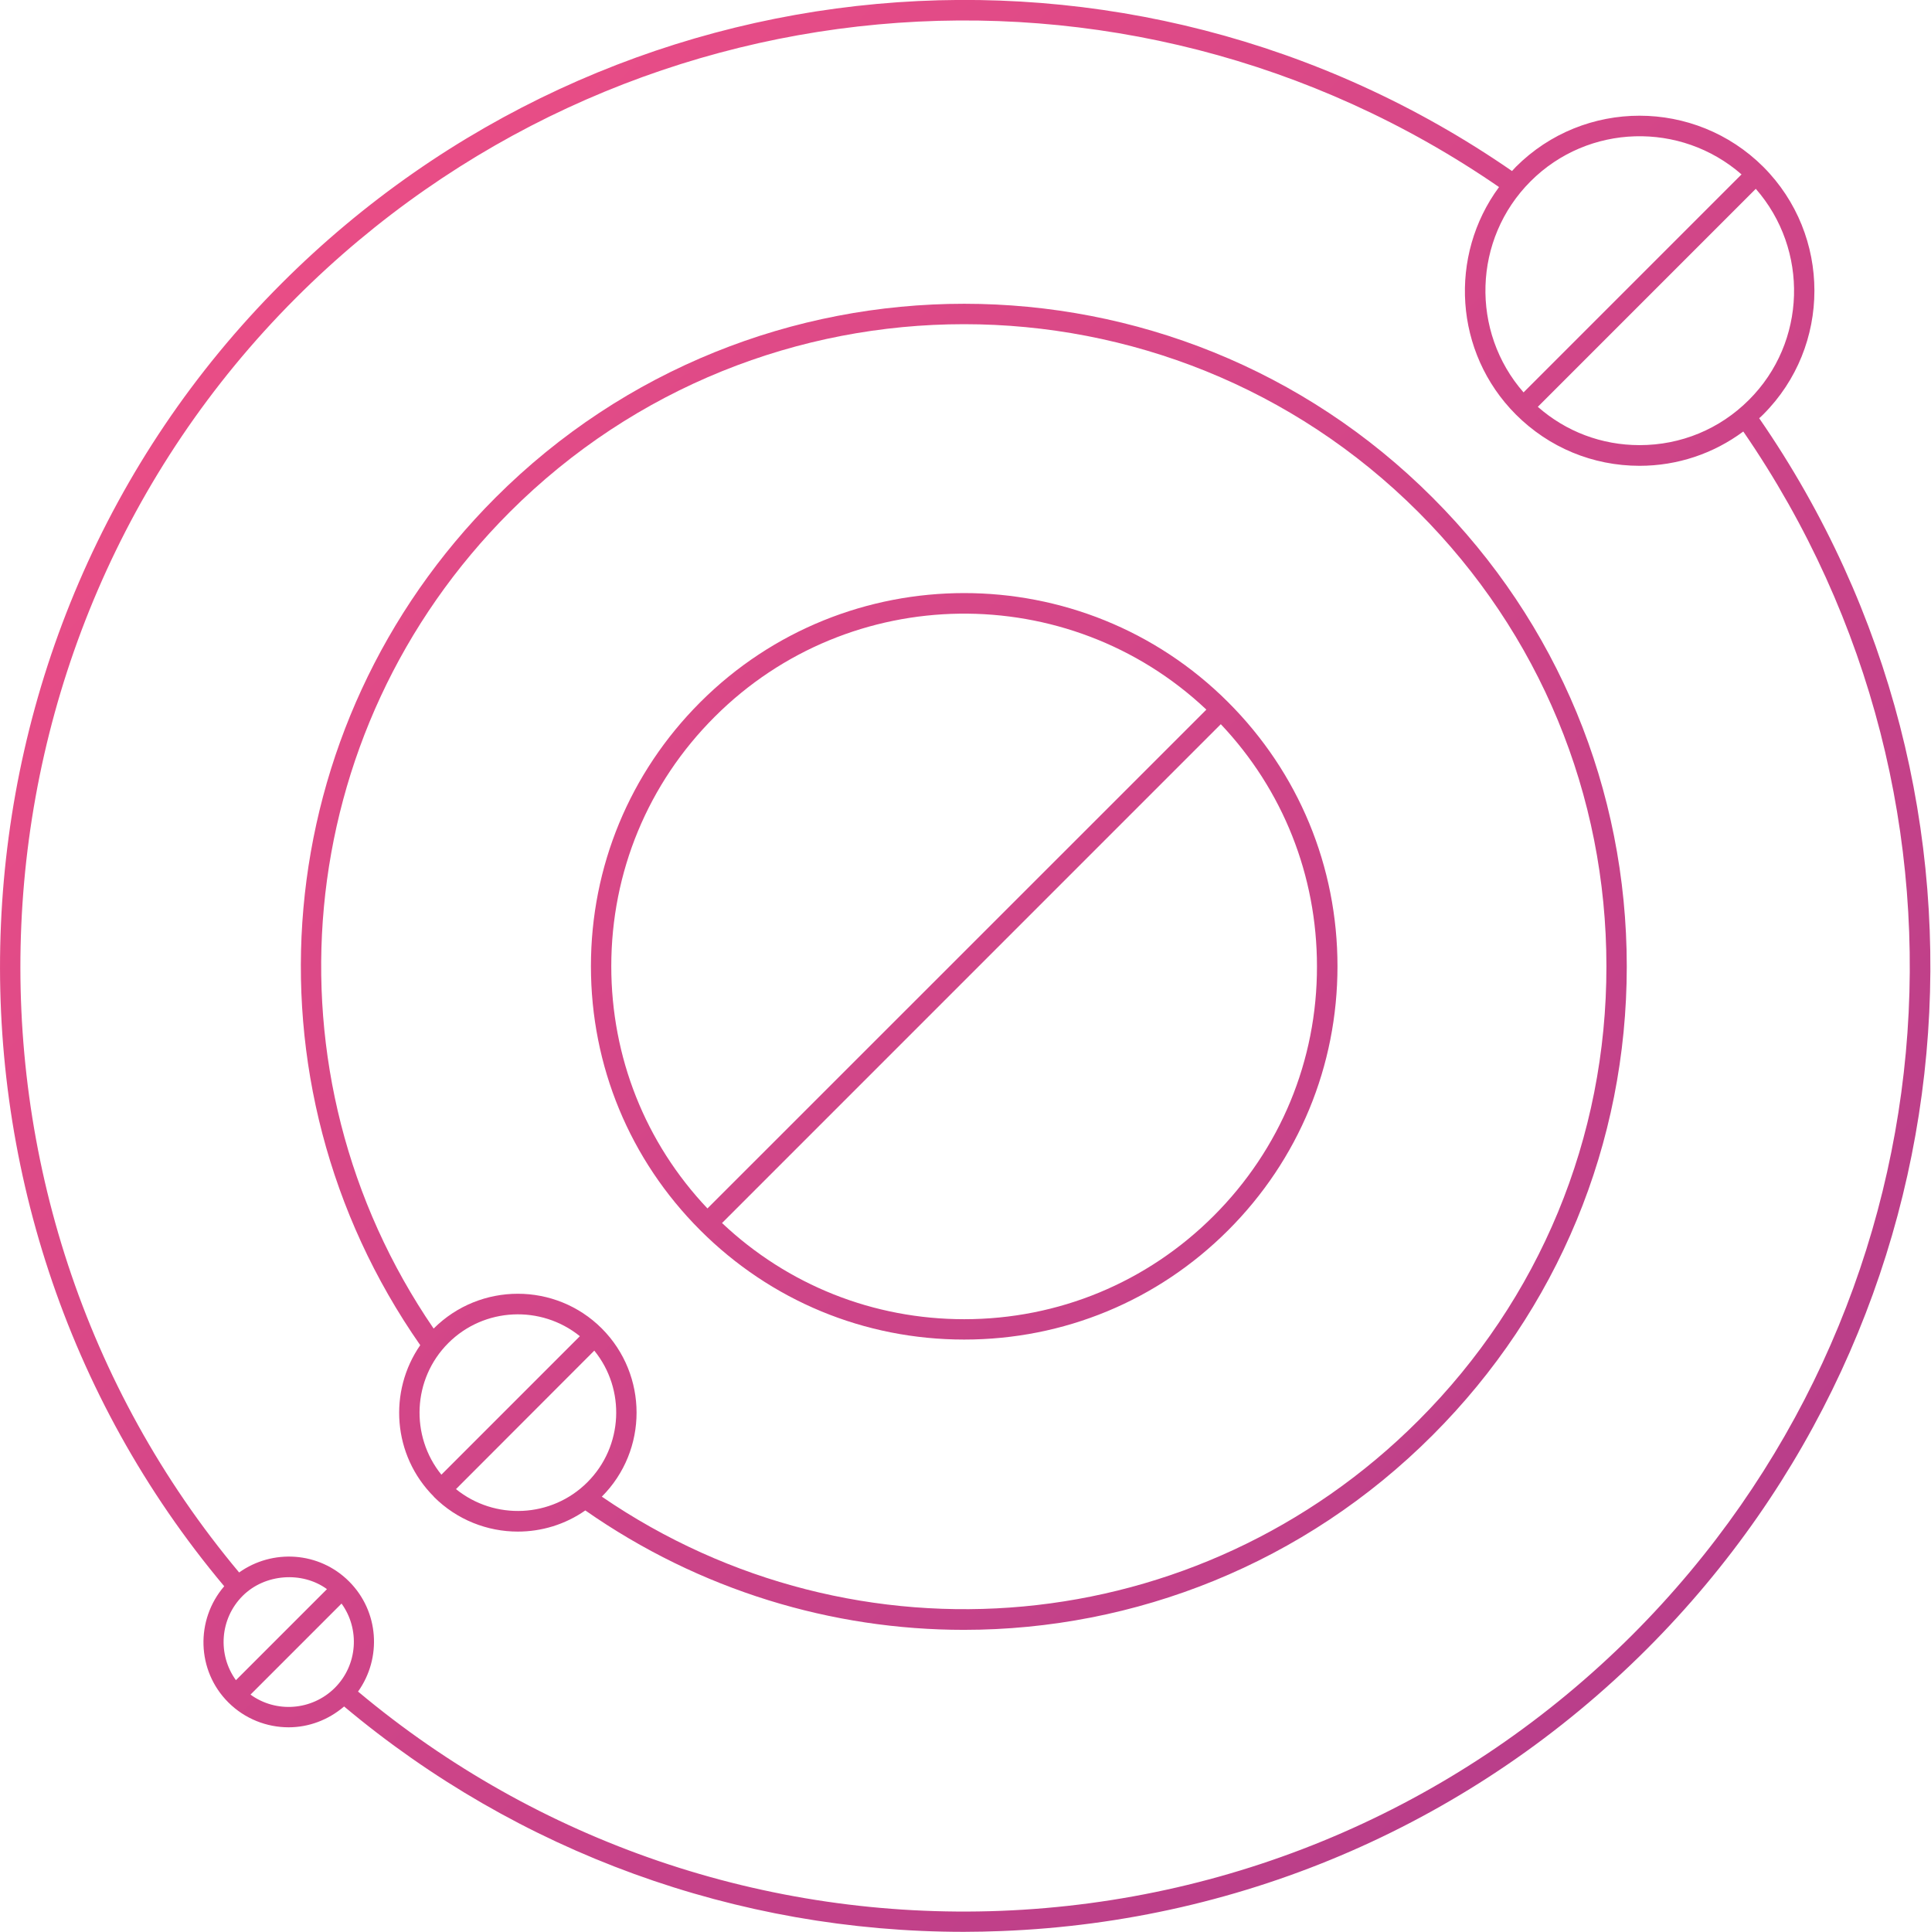
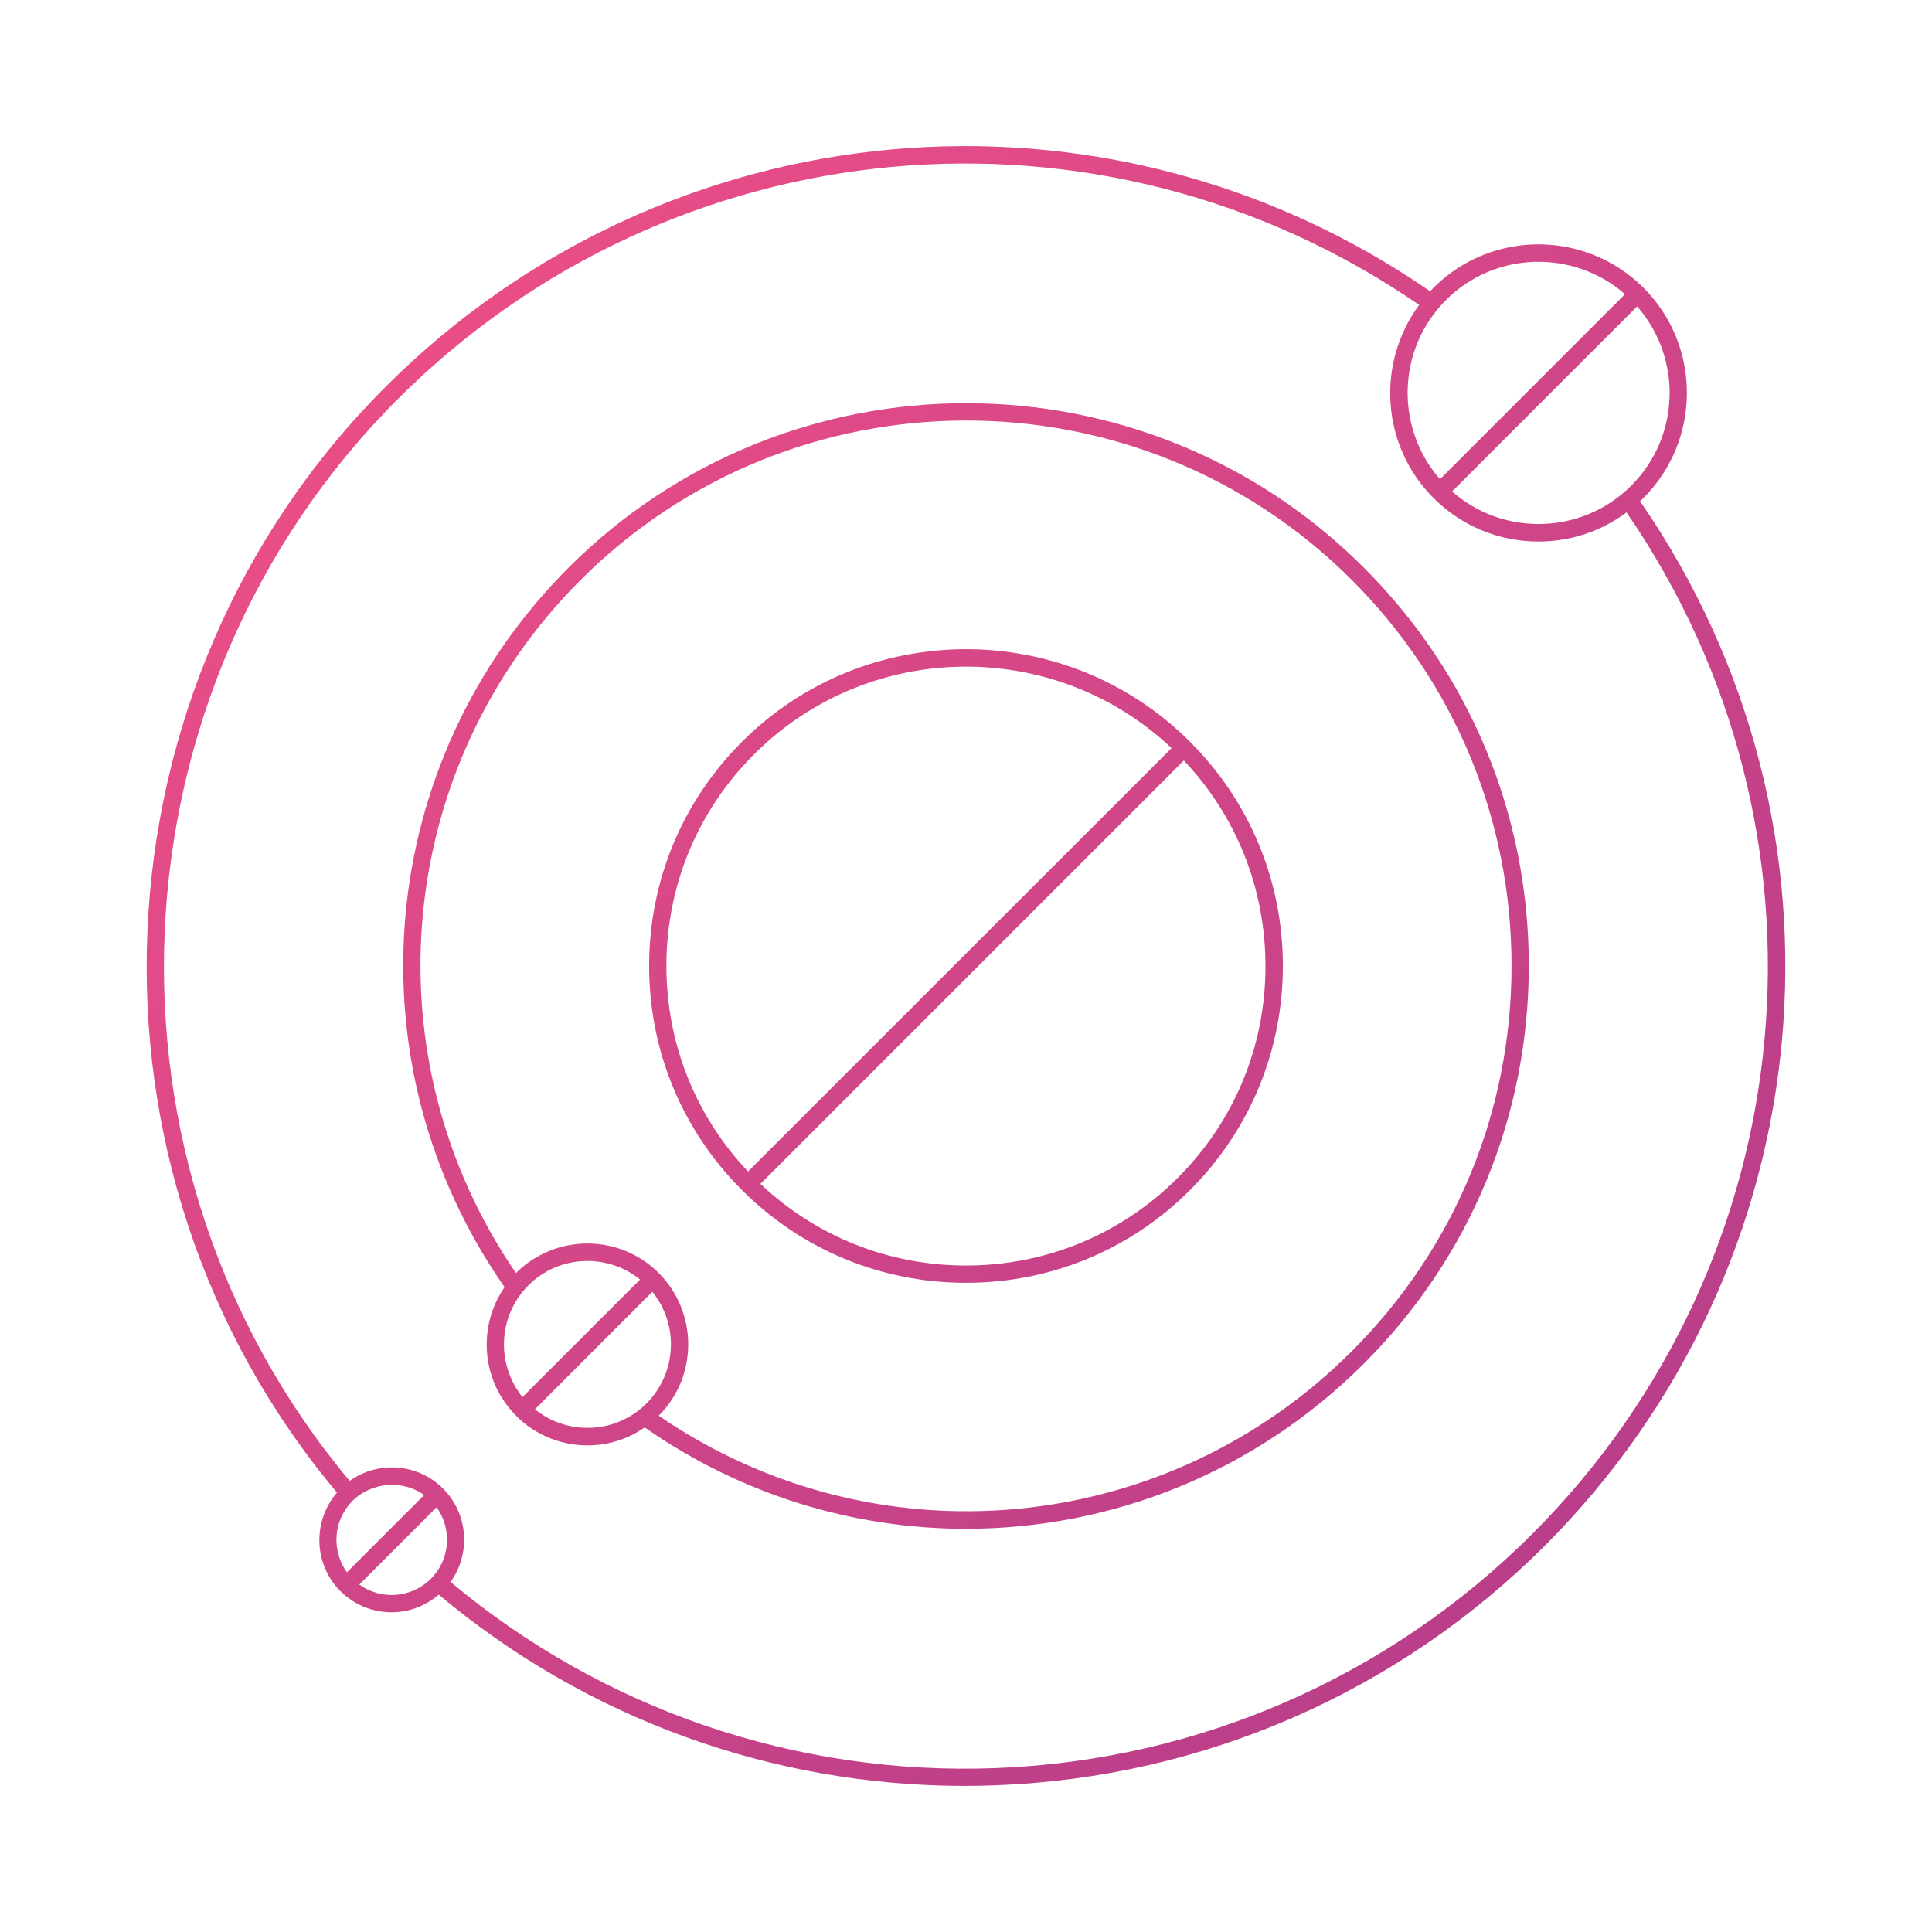
- <svg xmlns="http://www.w3.org/2000/svg" version="1.1" x="0px" y="0px" viewBox="0 0 120.44 120.53" style="enable-background:new 0 0 120.44 120.53;" xml:space="preserve">
+ <svg xmlns="http://www.w3.org/2000/svg" version="1.1" id="Layer_1" x="0px" y="0px" width="142px" height="142px" viewBox="0 0 142 142" style="enable-background:new 0 0 142 142;" xml:space="preserve">
  <style type="text/css">
- 	.st0{fill:none;stroke:#FFFF00;stroke-width:0.5;stroke-miterlimit:10;}
- 	.st1{fill:none;stroke:url(#SVGID_1_);stroke-width:1.276;stroke-linecap:round;stroke-linejoin:round;stroke-miterlimit:10;}
- 	.st2{fill:none;stroke:url(#SVGID_2_);stroke-width:1.276;stroke-linecap:round;stroke-linejoin:round;stroke-miterlimit:10;}
- 	.st3{fill:none;stroke:url(#SVGID_3_);stroke-width:1.276;stroke-linecap:round;stroke-linejoin:round;stroke-miterlimit:10;}
- 	.st4{fill:none;stroke:url(#SVGID_4_);stroke-width:1.276;stroke-linecap:round;stroke-linejoin:round;stroke-miterlimit:10;}
- 	.st5{fill:none;stroke:url(#SVGID_5_);stroke-width:1.276;stroke-linecap:round;stroke-linejoin:round;stroke-miterlimit:10;}
- 	.st6{fill:none;stroke:url(#SVGID_6_);stroke-width:1.276;stroke-linecap:round;stroke-linejoin:round;stroke-miterlimit:10;}
- 	.st7{fill:none;stroke:url(#SVGID_7_);stroke-width:1.276;stroke-linecap:round;stroke-linejoin:round;stroke-miterlimit:10;}
- 	.st8{fill:none;stroke:url(#SVGID_8_);stroke-width:1.276;stroke-linecap:round;stroke-linejoin:round;stroke-miterlimit:10;}
- 	.st9{fill:none;stroke:url(#SVGID_9_);stroke-width:1.276;stroke-linecap:round;stroke-linejoin:round;stroke-miterlimit:10;}
- 	.st10{fill:none;stroke:url(#SVGID_10_);stroke-width:1.276;stroke-linecap:round;stroke-linejoin:round;stroke-miterlimit:10;}
- 	.st11{fill:none;stroke:url(#SVGID_11_);stroke-width:1.276;stroke-linecap:round;stroke-linejoin:round;stroke-miterlimit:10;}
- 	.st12{fill:none;stroke:url(#SVGID_12_);stroke-width:1.276;stroke-linecap:round;stroke-linejoin:round;stroke-miterlimit:10;}
- 	.st13{fill:none;stroke:url(#SVGID_13_);stroke-width:1.276;stroke-linecap:round;stroke-linejoin:round;stroke-miterlimit:10;}
- 	.st14{fill:none;stroke:url(#SVGID_14_);stroke-width:1.276;stroke-linecap:round;stroke-linejoin:round;stroke-miterlimit:10;}
- 	.st15{fill:none;stroke:url(#SVGID_15_);stroke-width:1.276;stroke-linecap:round;stroke-linejoin:round;stroke-miterlimit:10;}
- 	.st16{fill:none;stroke:url(#SVGID_16_);stroke-width:1.276;stroke-linecap:round;stroke-linejoin:round;stroke-miterlimit:10;}
- 	.st17{fill:none;stroke:url(#SVGID_17_);stroke-width:1.276;stroke-linecap:round;stroke-linejoin:round;stroke-miterlimit:10;}
- 	.st18{fill:none;stroke:url(#SVGID_18_);stroke-width:1.276;stroke-linecap:round;stroke-linejoin:round;stroke-miterlimit:10;}
- 	.st19{fill:#F1F1F1;}
- 	.st20{fill:#DBDBDC;}
- 	.st21{fill:#837FA5;}
- 	.st22{fill:#633D81;}
- 	.st23{fill:#D0A1AC;}
- 	.st24{fill:#DB5480;}
- 	.st25{fill:#9C8EB9;}
- 	.st26{fill:#BB8F9A;}
- 	.st27{fill:#EE4F86;}
- 	.st28{fill:none;stroke:#F1F1F1;stroke-width:2.977;stroke-linecap:round;stroke-linejoin:round;stroke-miterlimit:10;}
- 	.st29{fill:url(#SVGID_19_);}
- 	.st30{fill:url(#SVGID_20_);}
- 	.st31{fill:url(#SVGID_21_);}
- 	.st32{fill:url(#SVGID_22_);}
- 	.st33{fill:url(#SVGID_23_);}
- 	.st34{fill:url(#SVGID_24_);}
- 	.st35{fill:url(#SVGID_25_);}
- 	.st36{fill:url(#SVGID_26_);}
- 	.st37{fill:url(#SVGID_27_);}
- 	.st38{fill:url(#SVGID_28_);}
- 	.st39{fill:url(#SVGID_29_);}
- 	.st40{fill:url(#SVGID_30_);}
- 	.st41{fill:url(#SVGID_31_);}
- 	.st42{fill:url(#SVGID_32_);}
- 	.st43{fill:url(#SVGID_33_);}
- 	.st44{fill:url(#SVGID_34_);}
- 	.st45{fill:none;stroke:url(#SVGID_35_);stroke-width:1.276;stroke-linecap:round;stroke-linejoin:round;stroke-miterlimit:10;}
- 	.st46{fill:none;stroke:url(#SVGID_36_);stroke-width:1.276;stroke-linecap:round;stroke-linejoin:round;stroke-miterlimit:10;}
- 	.st47{fill:none;stroke:url(#SVGID_37_);stroke-width:1.276;stroke-linecap:round;stroke-linejoin:round;stroke-miterlimit:10;}
- 	.st48{fill:none;stroke:url(#SVGID_38_);stroke-width:1.276;stroke-linecap:round;stroke-linejoin:round;stroke-miterlimit:10;}
- 	.st49{fill:none;stroke:url(#SVGID_39_);stroke-width:1.276;stroke-linecap:round;stroke-linejoin:round;stroke-miterlimit:10;}
- 	.st50{fill:none;stroke:url(#SVGID_40_);stroke-width:1.276;stroke-linecap:round;stroke-linejoin:round;stroke-miterlimit:10;}
- 	.st51{fill:none;stroke:url(#SVGID_41_);stroke-width:1.276;stroke-linecap:round;stroke-linejoin:round;stroke-miterlimit:10;}
- 	.st52{fill:none;stroke:url(#SVGID_42_);stroke-width:1.276;stroke-linecap:round;stroke-linejoin:round;stroke-miterlimit:10;}
- 	.st53{fill:none;stroke:url(#SVGID_43_);stroke-width:1.276;stroke-linecap:round;stroke-linejoin:round;stroke-miterlimit:10;}
- 	.st54{fill:none;stroke:url(#SVGID_44_);stroke-width:1.276;stroke-linecap:round;stroke-linejoin:round;stroke-miterlimit:10;}
- 	.st55{fill:none;stroke:url(#SVGID_45_);stroke-width:1.276;stroke-linecap:round;stroke-linejoin:round;stroke-miterlimit:10;}
- 	.st56{fill:none;stroke:url(#SVGID_46_);stroke-width:1.276;stroke-linecap:round;stroke-linejoin:round;stroke-miterlimit:10;}
- 	.st57{fill:none;stroke:url(#SVGID_47_);stroke-width:1.276;stroke-linecap:round;stroke-linejoin:round;stroke-miterlimit:10;}
- 	.st58{clip-path:url(#SVGID_49_);}
- 	.st59{fill:none;stroke:url(#SVGID_50_);stroke-width:1.276;stroke-linecap:round;stroke-linejoin:round;stroke-miterlimit:10;}
- 	.st60{fill:none;stroke:url(#SVGID_51_);stroke-width:1.276;stroke-linecap:round;stroke-linejoin:round;stroke-miterlimit:10;}
- 	.st61{fill:none;stroke:url(#SVGID_52_);stroke-width:1.276;stroke-linecap:round;stroke-linejoin:round;stroke-miterlimit:10;}
- 	.st62{fill:none;stroke:url(#SVGID_53_);stroke-width:1.276;stroke-linecap:round;stroke-linejoin:round;stroke-miterlimit:10;}
- 	.st63{fill:none;stroke:url(#SVGID_54_);stroke-width:1.276;stroke-linecap:round;stroke-linejoin:round;stroke-miterlimit:10;}
- 	.st64{fill:none;stroke:url(#SVGID_55_);stroke-width:1.276;stroke-linecap:round;stroke-linejoin:round;stroke-miterlimit:10;}
- 	.st65{fill:none;stroke:url(#SVGID_56_);stroke-width:1.276;stroke-linecap:round;stroke-linejoin:round;stroke-miterlimit:10;}
- 	.st66{fill:none;stroke:url(#SVGID_57_);stroke-width:1.276;stroke-linecap:round;stroke-linejoin:round;stroke-miterlimit:10;}
- 	.st67{fill:none;stroke:url(#SVGID_58_);stroke-width:1.276;stroke-linecap:round;stroke-linejoin:round;stroke-miterlimit:10;}
- 	.st68{fill:none;stroke:url(#SVGID_59_);stroke-width:1.276;stroke-linecap:round;stroke-linejoin:round;stroke-miterlimit:10;}
- 	.st69{fill:none;stroke:url(#SVGID_60_);stroke-width:1.276;stroke-linecap:round;stroke-linejoin:round;stroke-miterlimit:10;}
- 	.st70{fill:none;stroke:url(#SVGID_61_);stroke-width:1.276;stroke-linecap:round;stroke-linejoin:round;stroke-miterlimit:10;}
- 	.st71{fill:none;stroke:url(#SVGID_62_);stroke-width:1.276;stroke-linecap:round;stroke-linejoin:round;stroke-miterlimit:10;}
- 	.st72{clip-path:url(#SVGID_64_);}
- 	.st73{fill:url(#SVGID_65_);}
- 	.st74{fill:url(#SVGID_66_);}
- 	.st75{fill:url(#SVGID_67_);}
+ 	.st0{fill:url(#SVGID_1_);}
+ 	.st1{fill:url(#SVGID_2_);}
+ 	.st2{fill:url(#SVGID_3_);}
</style>
-   <g id="Layer_4">
-     <g>
-       <linearGradient id="SVGID_1_" gradientUnits="userSpaceOnUse" x1="116.043" y1="112.336" x2="9.765" y2="5.837">
-         <stop offset="0" style="stop-color:#B33C8A" />
-         <stop offset="1" style="stop-color:#EE4F86" />
-       </linearGradient>
-       <path style="fill:url(#SVGID_1_);" d="M109.76,26.09c0.09-0.08,0.18-0.15,0.26-0.24c4.25-4.25,4.25-11.18,0-15.44c0,0,0,0,0,0    c-4.26-4.25-11.18-4.26-15.44,0c-0.08,0.08-0.16,0.18-0.24,0.26C70.42-5.86,38.18-2.94,17.56,17.69    C-4.43,39.67-5.93,75.23,13.99,98.96c-1.8,2.09-1.73,5.26,0.25,7.24c0,0,0,0,0,0c1.04,1.04,2.41,1.56,3.77,1.56    c1.24,0,2.47-0.45,3.46-1.3c10.86,9.11,24.49,14.06,38.67,14.06c0.78,0,1.57-0.02,2.36-0.05c15.2-0.59,29.5-6.84,40.26-17.6    C123.38,82.25,126.3,50.02,109.76,26.09z M109.12,24.95c-1.82,1.82-4.24,2.82-6.82,2.82c-2.36,0-4.59-0.84-6.35-2.39l13.6-13.6    C112.87,15.57,112.73,21.35,109.12,24.95z M108.66,10.88l-13.6,13.6c-3.31-3.78-3.17-9.56,0.44-13.17    C99.1,7.71,104.87,7.57,108.66,10.88z M15.14,99.56c1.38-1.38,3.71-1.55,5.26-0.42l-5.68,5.68    C13.57,103.23,13.71,100.99,15.14,99.56z M15.63,105.72l5.68-5.68c1.15,1.59,1.01,3.83-0.42,5.26    C19.45,106.73,17.21,106.87,15.63,105.72z M62.45,119.21c-14.67,0.57-28.9-4.29-40.11-13.68c1.49-2.09,1.31-5-0.56-6.87    c0,0,0,0,0,0c-1.87-1.87-4.78-2.04-6.86-0.56c-19.45-23.23-17.97-58,3.54-79.51C38.62-1.57,70.12-4.45,93.53,11.67    c-3.15,4.27-2.81,10.32,1.05,14.19c0,0,0,0,0,0c2.06,2.06,4.8,3.2,7.72,3.2c2.36,0,4.61-0.76,6.47-2.14    c16.11,23.41,13.24,54.9-6.92,75.07C91.32,112.51,77.33,118.63,62.45,119.21z" />
-       <linearGradient id="SVGID_2_" gradientUnits="userSpaceOnUse" x1="112.144" y1="116.227" x2="5.866" y2="9.728">
-         <stop offset="0" style="stop-color:#B33C8A" />
-         <stop offset="1" style="stop-color:#EE4F86" />
-       </linearGradient>
-       <path style="fill:url(#SVGID_2_);" d="M30.92,31.04c-14.22,14.23-16.18,36.43-4.7,52.88c-2,2.89-1.72,6.88,0.85,9.45    c0,0,0,0,0,0.01c1.45,1.45,3.35,2.17,5.24,2.17c1.48,0,2.95-0.44,4.21-1.32c7.16,5,15.41,7.45,23.62,7.45    c10.65,0,21.23-4.12,29.25-12.15c7.81-7.81,12.11-18.2,12.11-29.24s-4.3-21.43-12.11-29.24C73.28,14.92,47.04,14.92,30.92,31.04z     M27.97,83.79L27.97,83.79c2.24-2.24,5.8-2.38,8.21-0.43l-8.64,8.64C25.59,89.59,25.73,86.03,27.97,83.79z M28.45,92.9l8.63-8.64    c1.96,2.41,1.81,5.97-0.43,8.21C34.41,94.71,30.86,94.85,28.45,92.9z M88.5,88.62c-13.69,13.7-35.04,15.65-50.95,4.75c0,0,0,0,0,0    c2.89-2.89,2.89-7.59,0-10.49c0,0,0,0,0,0c-2.89-2.89-7.59-2.89-10.49,0c0,0,0,0,0,0c0,0,0,0,0,0.01    c-10.9-15.91-8.95-37.25,4.75-50.95c15.63-15.62,41.05-15.62,56.68,0c7.57,7.57,11.74,17.63,11.74,28.34    C100.24,70.99,96.07,81.05,88.5,88.62z" />
-       <linearGradient id="SVGID_3_" gradientUnits="userSpaceOnUse" x1="114.07" y1="114.305" x2="7.792" y2="7.806">
-         <stop offset="0" style="stop-color:#B33C8A" />
-         <stop offset="1" style="stop-color:#EE4F86" />
-       </linearGradient>
-       <path style="fill:url(#SVGID_3_);" d="M76.63,43.81c-9.08-9.08-23.86-9.08-32.94,0c-4.4,4.4-6.82,10.25-6.82,16.47    c0,6.22,2.42,12.07,6.82,16.47c4.4,4.4,10.25,6.82,16.47,6.82c6.22,0,12.07-2.42,16.47-6.82c4.4-4.4,6.82-10.25,6.82-16.47    C83.45,54.06,81.03,48.21,76.63,43.81C76.63,43.81,76.63,43.81,76.63,43.81z M44.59,44.72c8.43-8.43,22.06-8.58,30.68-0.45    l-29.9,29.89l-1.23,1.23c-3.88-4.1-6-9.44-6-15.11C38.14,54.4,40.43,48.87,44.59,44.72z M75.73,75.85    c-4.16,4.16-9.69,6.45-15.57,6.45c-5.67,0-11.01-2.13-15.11-6l31.12-31.12c3.88,4.1,6,9.44,6,15.11    C82.18,66.16,79.89,71.69,75.73,75.85z" />
-     </g>
-   </g>
-   <g id="Layer_2">
+   <linearGradient id="SVGID_1_" gradientUnits="userSpaceOnUse" x1="126.824" y1="-224.245" x2="20.546" y2="-117.746" gradientTransform="matrix(1 0 0 -1 0 -101.17)">
+     <stop offset="0" style="stop-color:#B33C8A" />
+     <stop offset="1" style="stop-color:#EE4F86" />
+   </linearGradient>
+   <path class="st0" d="M120.538,36.832c0.09-0.08,0.18-0.15,0.26-0.24c4.25-4.25,4.25-11.18,0-15.44l0,0  c-4.26-4.25-11.18-4.26-15.44,0c-0.08,0.08-0.16,0.18-0.24,0.26c-23.92-16.53-56.16-13.61-76.78,7.02  c-21.99,21.98-23.49,57.54-3.57,81.27c-1.8,2.09-1.73,5.26,0.25,7.24l0,0c1.04,1.04,2.41,1.56,3.77,1.56c1.24,0,2.47-0.45,3.46-1.3  c10.86,9.11,24.49,14.06,38.67,14.06c0.78,0,1.57-0.02,2.36-0.05c15.2-0.59,29.5-6.84,40.26-17.6  C134.158,92.992,137.078,60.762,120.538,36.832z M119.898,35.692c-1.82,1.82-4.24,2.82-6.82,2.82c-2.36,0-4.59-0.84-6.35-2.39  l13.6-13.6C123.648,26.312,123.508,32.092,119.898,35.692z M119.438,21.622l-13.6,13.6c-3.31-3.78-3.17-9.56,0.44-13.17  C109.878,18.452,115.648,18.312,119.438,21.622z M25.918,110.302c1.38-1.38,3.71-1.55,5.26-0.42l-5.68,5.68  C24.348,113.972,24.488,111.732,25.918,110.302z M26.408,116.462l5.68-5.68c1.15,1.59,1.01,3.83-0.42,5.26  C30.228,117.472,27.988,117.612,26.408,116.462z M73.228,129.952c-14.67,0.57-28.9-4.29-40.11-13.68c1.49-2.09,1.31-5-0.56-6.87  l0,0c-1.87-1.87-4.78-2.04-6.86-0.56c-19.45-23.23-17.97-58,3.54-79.51c20.16-20.16,51.66-23.04,75.07-6.92  c-3.15,4.27-2.81,10.32,1.05,14.19l0,0c2.06,2.06,4.8,3.2,7.72,3.2c2.36,0,4.61-0.76,6.47-2.14c16.11,23.41,13.24,54.9-6.92,75.07  C102.098,123.252,88.108,129.372,73.228,129.952z" />
+   <linearGradient id="SVGID_2_" gradientUnits="userSpaceOnUse" x1="123.001" y1="-228.089" x2="16.724" y2="-121.59" gradientTransform="matrix(1 0 0 -1 0 -101.17)">
+     <stop offset="0" style="stop-color:#B33C8A" />
+     <stop offset="1" style="stop-color:#EE4F86" />
+   </linearGradient>
+   <path class="st1" d="M41.785,41.724c-14.22,14.23-16.18,36.43-4.7,52.88c-2,2.89-1.72,6.88,0.85,9.45c0,0,0,0,0,0.01  c1.45,1.45,3.35,2.17,5.24,2.17c1.48,0,2.95-0.44,4.21-1.32c7.16,5,15.41,7.45,23.62,7.45c10.65,0,21.23-4.12,29.25-12.15  c7.81-7.81,12.11-18.2,12.11-29.24s-4.3-21.43-12.11-29.24C84.144,25.604,57.904,25.604,41.785,41.724z M38.834,94.474  L38.834,94.474c2.24-2.24,5.8-2.38,8.21-0.43l-8.64,8.64C36.455,100.274,36.594,96.714,38.834,94.474z M39.315,103.584  l8.63-8.64c1.96,2.41,1.81,5.97-0.43,8.21S41.724,105.534,39.315,103.584z M99.365,99.304c-13.69,13.7-35.04,15.65-50.95,4.75  l0,0c2.89-2.89,2.89-7.59,0-10.49l0,0c-2.89-2.89-7.59-2.89-10.49,0l0,0c0,0,0,0,0,0.01c-10.9-15.91-8.95-37.25,4.75-50.95  c15.63-15.62,41.05-15.62,56.68,0c7.57,7.57,11.74,17.63,11.74,28.34C111.105,81.674,106.934,91.734,99.365,99.304z" />
+   <linearGradient id="SVGID_3_" gradientUnits="userSpaceOnUse" x1="124.912" y1="-226.189" x2="18.634" y2="-119.69" gradientTransform="matrix(1 0 0 -1 0 -101.17)">
+     <stop offset="0" style="stop-color:#B33C8A" />
+     <stop offset="1" style="stop-color:#EE4F86" />
+   </linearGradient>
+   <path class="st2" d="M87.47,54.525c-9.08-9.08-23.86-9.08-32.94,0c-4.4,4.4-6.82,10.25-6.82,16.47c0,6.22,2.42,12.07,6.82,16.47  c4.4,4.4,10.25,6.82,16.47,6.82s12.07-2.42,16.47-6.82s6.82-10.25,6.82-16.47C94.29,64.775,91.87,58.925,87.47,54.525L87.47,54.525z   M55.43,55.435c8.43-8.43,22.06-8.58,30.68-0.45l-29.9,29.89l-1.23,1.23c-3.88-4.1-6-9.44-6-15.11  C48.98,65.115,51.27,59.585,55.43,55.435z M86.57,86.565c-4.16,4.16-9.69,6.45-15.57,6.45c-5.67,0-11.01-2.13-15.11-6l31.12-31.12  c3.88,4.1,6,9.44,6,15.11C93.02,76.875,90.73,82.405,86.57,86.565z" />
+   <g id="Layer_2_1_">
</g>
</svg>
